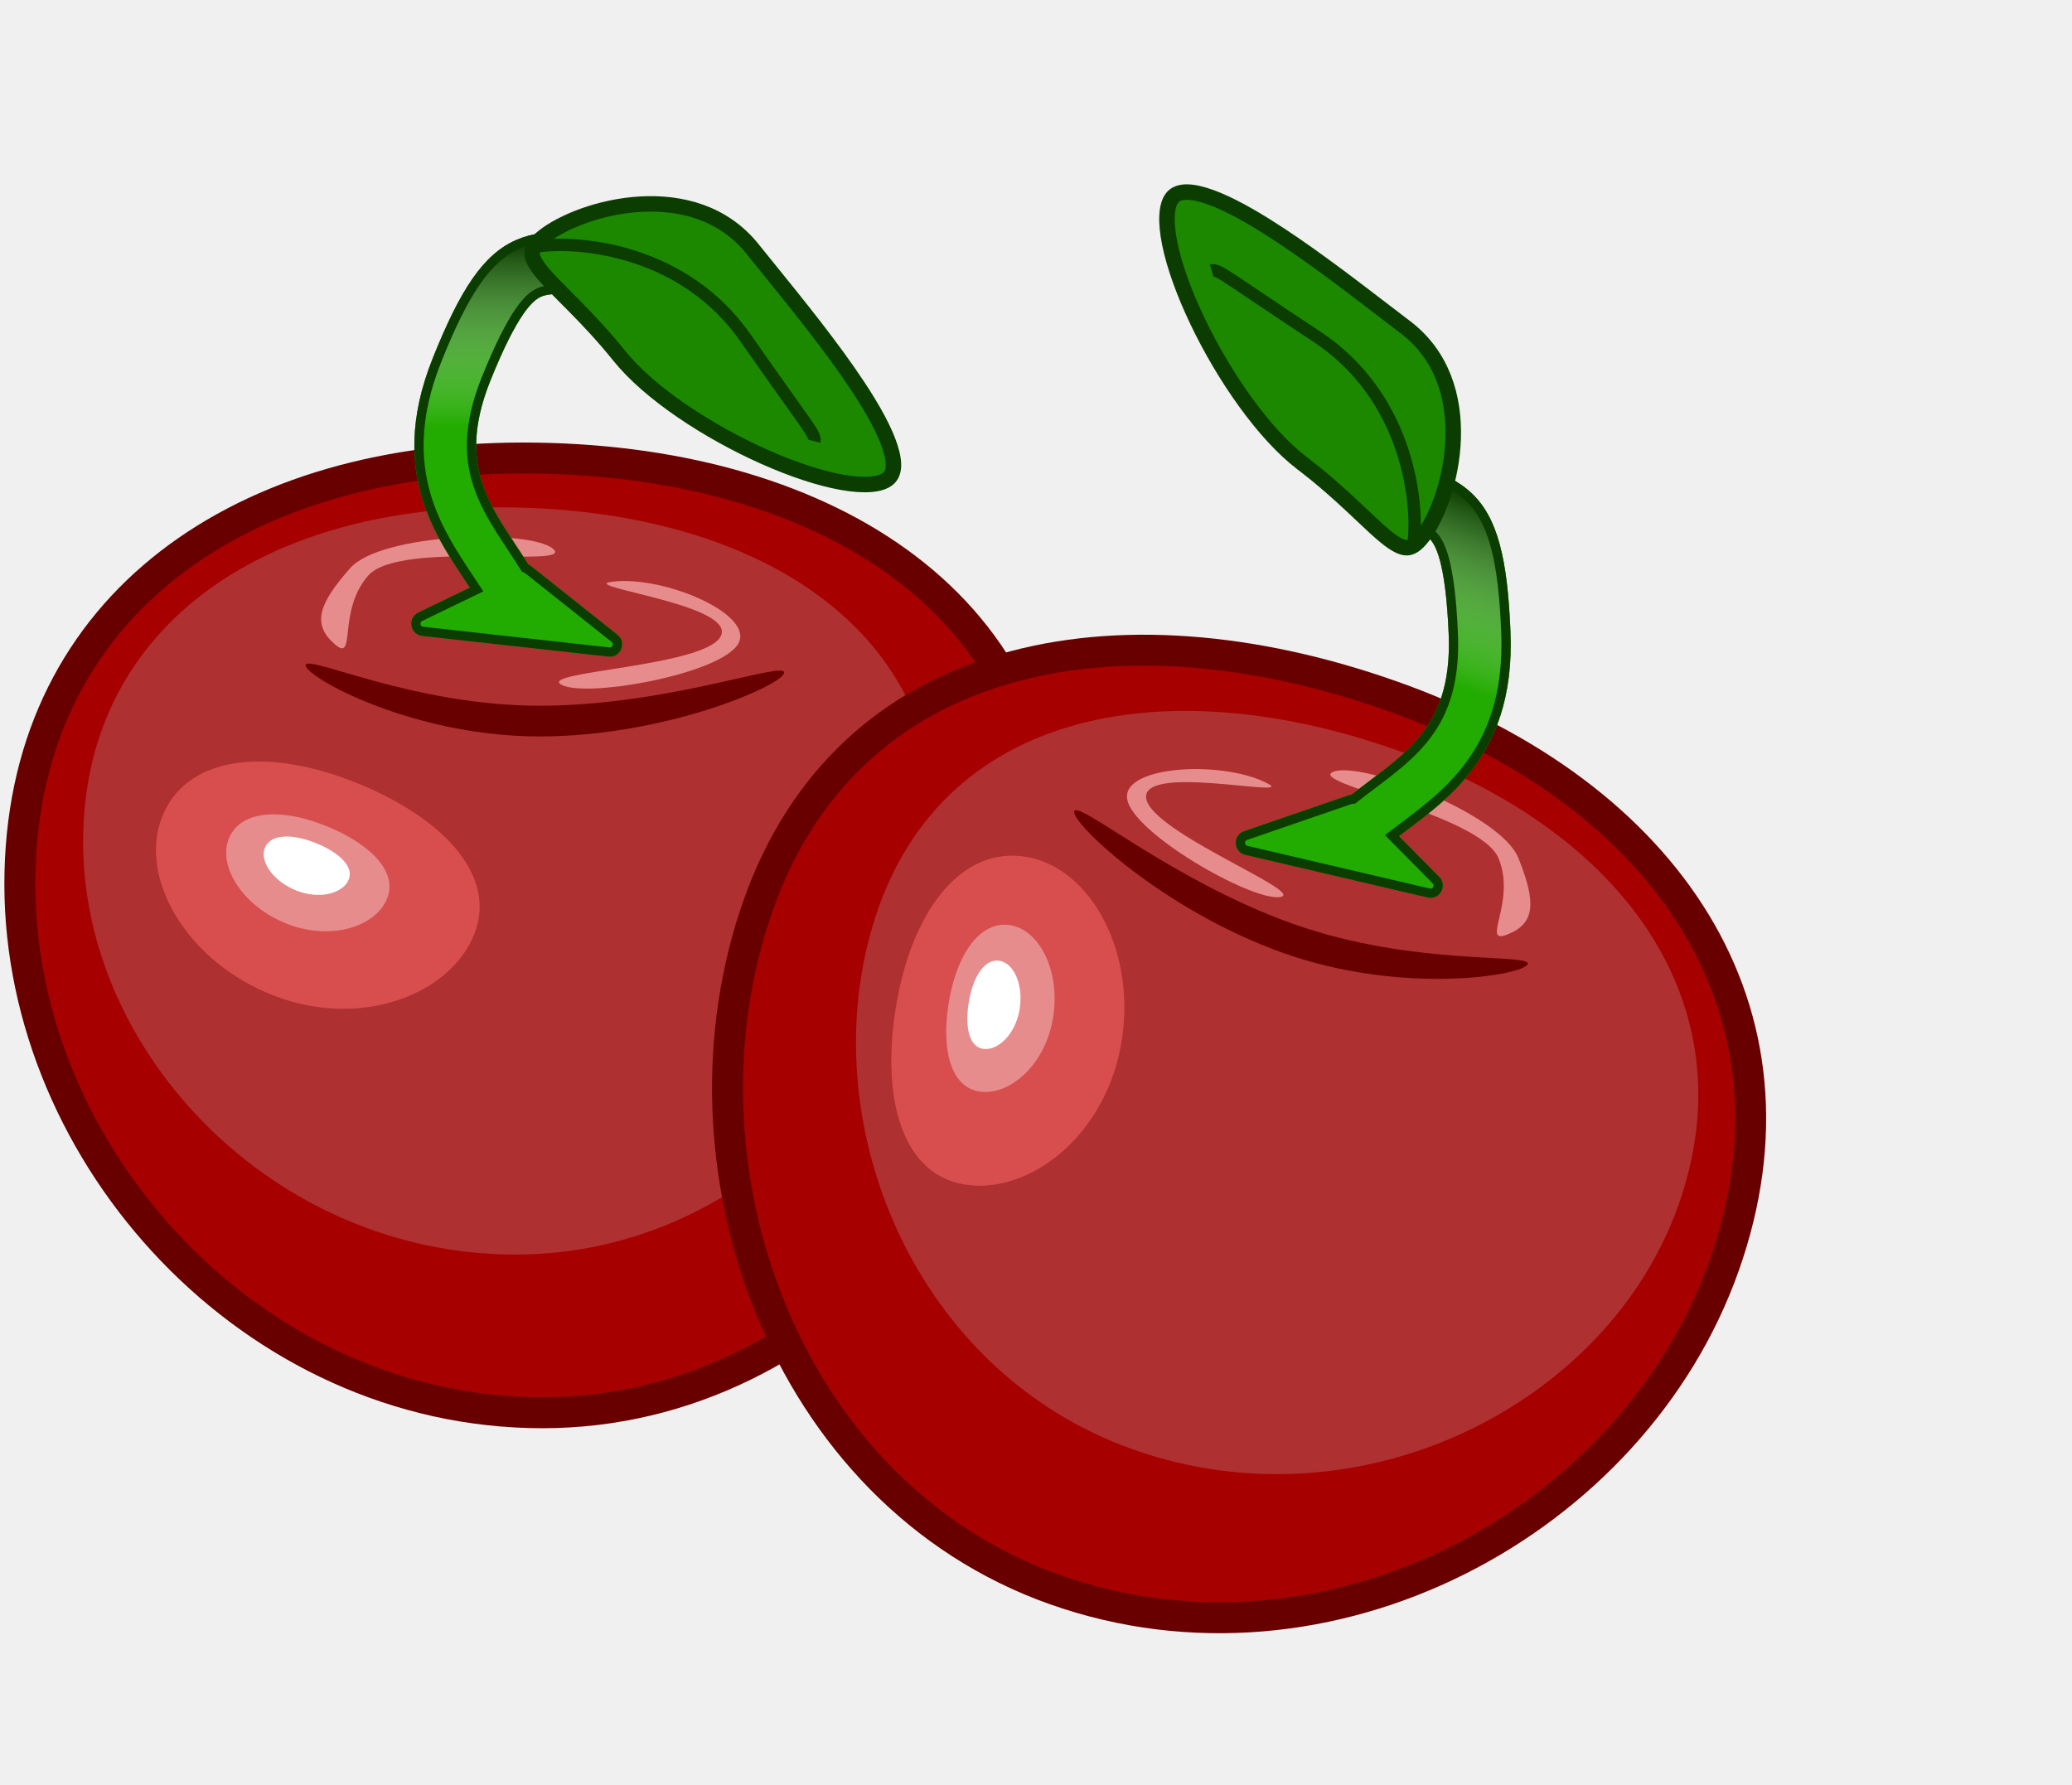
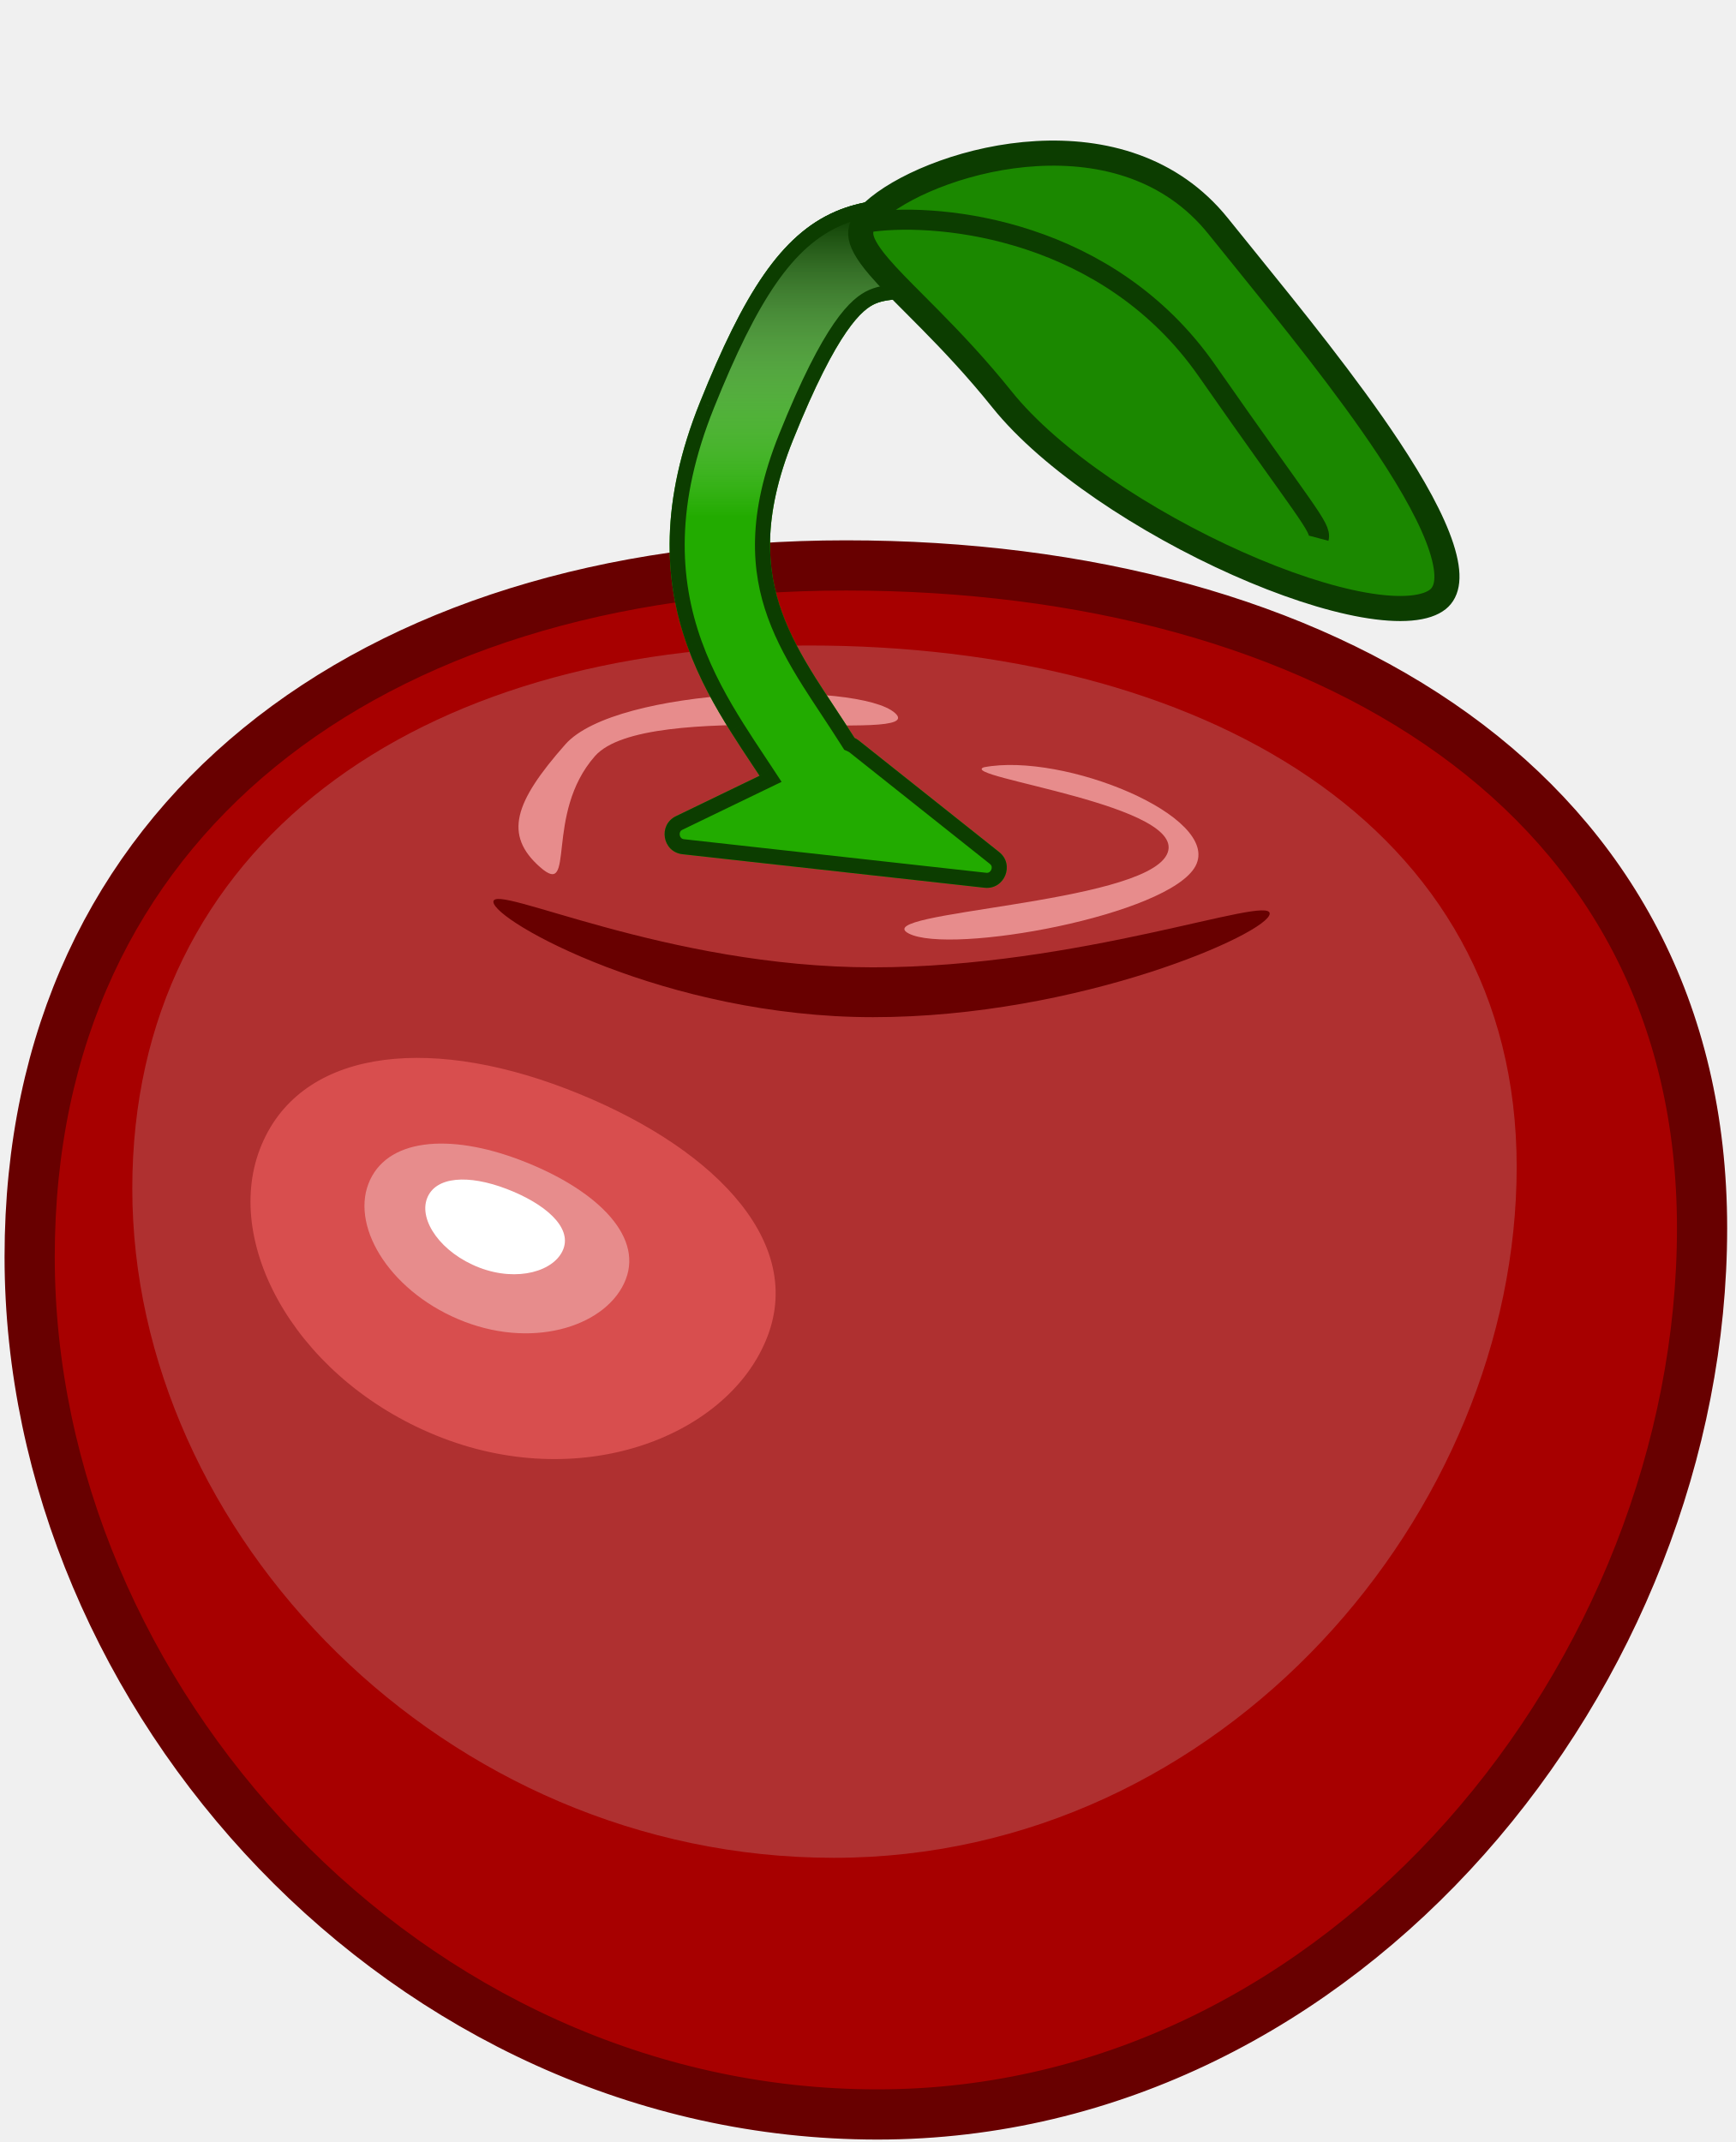
- <svg xmlns="http://www.w3.org/2000/svg" width="137" height="118" viewBox="0 0 137 118" fill="none">
-   <path d="M69.472 57.299C69.472 75.376 54.973 93.423 35.866 93.423C16.684 93.423 1.312 76.463 1.312 58.467C1.312 49.499 4.812 42.494 10.664 37.712C16.538 32.91 24.863 30.287 34.581 30.287C44.326 30.287 53.075 32.632 59.358 37.165C65.606 41.673 69.472 48.377 69.472 57.299Z" fill="#A70000" stroke="#680000" stroke-width="2.046" />
-   <path d="M61.916 54.803C61.916 68.844 49.986 82.962 34.087 82.962C18.187 82.962 5.495 69.73 5.495 55.688C5.495 41.647 17.154 33.55 33.054 33.55C48.953 33.55 61.916 40.761 61.916 54.803Z" fill="#AF3030" />
-   <path d="M31.382 61.714C29.847 65.719 23.95 68.078 18.147 65.854C12.345 63.63 9.161 58.08 10.696 54.075C12.232 50.069 17.371 49.39 23.174 51.614C28.976 53.838 32.917 57.708 31.382 61.714Z" fill="#D84E4E" />
-   <path d="M25.609 59.38C24.901 61.229 21.98 62.24 19.036 61.112C16.092 59.984 14.41 57.341 15.118 55.493C15.827 53.644 18.394 53.406 21.338 54.534C24.282 55.663 26.318 57.532 25.609 59.38Z" fill="#E78C8C" />
-   <path d="M22.115 42.584C20.63 41.275 21.055 39.95 23.14 37.585C25.225 35.22 35.09 34.989 36.575 36.298C38.06 37.607 26.436 35.694 24.351 38.059C22.266 40.424 23.6 43.893 22.115 42.584Z" fill="#E78C8C" />
-   <path d="M40.203 38.514C43.449 37.891 49.888 40.516 48.831 42.533C47.773 44.549 38.827 46.174 37.136 45.288C35.445 44.401 46.593 44.103 47.65 42.086C48.708 40.069 39.079 38.911 40.203 38.514Z" fill="#E78C8C" />
-   <path d="M23.064 58.149C22.718 59.049 21.201 59.505 19.642 58.908C18.083 58.31 17.163 56.984 17.508 56.084C17.853 55.184 19.196 55.104 20.755 55.701C22.314 56.299 23.409 57.249 23.064 58.149Z" fill="white" />
-   <path d="M51.85 44.478C51.85 45.26 44.11 48.7 35.682 48.7C27.254 48.7 20.212 44.779 20.212 43.997C20.212 43.215 27.254 46.669 35.682 46.669C44.11 46.669 51.85 43.696 51.85 44.478Z" fill="#680000" />
-   <mask id="path-9-inside-1" fill="white">
-     <path fill-rule="evenodd" clip-rule="evenodd" d="M44.724 16.1C45.002 17.494 43.539 18.961 41.455 19.377C40.533 19.561 39.644 19.508 38.916 19.272C38.339 19.342 37.83 19.369 37.403 19.391L37.273 19.398C36.426 19.442 36.076 19.489 35.779 19.618C35.268 19.839 34.253 20.624 32.426 25.169C31.156 28.329 31.35 30.477 31.974 32.204C32.304 33.119 32.78 33.981 33.348 34.884C33.547 35.2 33.801 35.586 34.069 35.992C34.359 36.432 34.664 36.895 34.931 37.317C34.99 37.344 35.048 37.379 35.101 37.421L40.825 41.97C41.468 42.481 41.042 43.514 40.225 43.424L27.919 42.057C27.103 41.967 26.914 40.865 27.653 40.507L31.06 38.86C30.96 38.708 30.859 38.556 30.756 38.401L30.756 38.401L30.756 38.401L30.756 38.4C30.495 38.008 30.216 37.589 29.885 37.063C29.25 36.053 28.6 34.907 28.126 33.594C27.14 30.865 27.008 27.679 28.63 23.643C30.419 19.192 31.938 16.822 34.154 15.863C35.202 15.41 36.247 15.355 37.017 15.314L37.056 15.312L37.13 15.308C37.559 15.285 37.963 15.264 38.378 15.216C38.933 14.807 39.644 14.491 40.447 14.33C42.531 13.914 44.446 14.707 44.724 16.1Z" />
+ <svg xmlns="http://www.w3.org/2000/svg" fill="none" viewBox="0 0 188 232">
+   <defs />
+   <path fill="#A70000" stroke="#680000" stroke-width="5.436" d="M184.337 133.022c0 48.036-38.527 95.995-89.303 95.995-50.973 0-91.822-45.068-91.822-92.891 0-23.832 9.3-42.447 24.85-55.155 15.61-12.759 37.733-19.73 63.557-19.73 25.896 0 49.146 6.23 65.843 18.277 16.603 11.98 26.875 29.796 26.875 53.504z" />
+   <path fill="#AF3030" d="M164.259 126.389c0 37.313-31.702 74.83-73.953 74.83-42.252 0-75.978-35.164-75.978-72.477S45.31 69.913 87.561 69.913c42.252 0 76.698 19.163 76.698 56.476z" />
+   <path fill="#D84E4E" d="M83.119 144.754c-4.08 10.644-19.751 16.912-35.17 11.002-15.418-5.91-23.88-20.659-19.8-31.303 4.08-10.644 17.738-12.448 33.157-6.538 15.418 5.91 25.893 16.195 21.813 26.839z" />
+   <path fill="#E78C8C" d="M67.778 138.553c-1.883 4.912-9.645 7.6-17.468 4.602-7.823-2.999-12.293-10.021-10.41-14.933 1.883-4.912 8.705-5.545 16.527-2.547 7.823 2.999 13.234 7.966 11.351 12.878zM58.493 93.92c-3.945-3.48-2.816-7.001 2.724-13.286 5.54-6.284 31.755-6.897 35.7-3.419 3.947 3.479-26.942-1.605-32.483 4.68-5.54 6.285-1.994 15.503-5.94 12.024zM106.559 83.103c8.625-1.657 25.737 5.32 22.927 10.68-2.81 5.358-26.582 9.676-31.076 7.32s25.13-3.148 27.94-8.507c2.81-5.36-22.777-8.438-19.791-9.493z" />
+   <path fill="#fff" d="M61.013 135.28c-.917 2.392-4.948 3.605-9.092 2.017-4.143-1.589-6.587-5.111-5.67-7.503.917-2.392 4.484-2.606 8.628-1.018 4.144 1.589 7.051 4.112 6.134 6.504z" />
+   <path fill="#680000" d="M137.51 98.95c0 2.079-20.569 11.22-42.964 11.22-22.396 0-41.11-10.419-41.11-12.498 0-2.078 18.714 7.101 41.11 7.101 22.395 0 42.964-7.9 42.964-5.822z" />
+   <mask id="a" fill="#fff">
+     <path fill-rule="evenodd" d="M118.572 23.541c.739 3.703-3.15 7.602-8.687 8.707-2.45.49-4.812.35-6.748-.278-1.533.186-2.885.257-4.02.316l-.345.018c-2.25.119-3.18.244-3.97.586-1.358.587-4.056 2.672-8.91 14.75-3.376 8.398-2.859 14.105-1.2 18.695.878 2.431 2.142 4.723 3.65 7.122.528.839 1.205 1.865 1.917 2.945.77 1.17 1.582 2.4 2.29 3.522.158.072.31.164.45.276l15.212 12.087c1.708 1.358.576 4.104-1.593 3.864l-32.704-3.632c-2.169-.24-2.67-3.169-.706-4.119l9.055-4.377c-.267-.405-.534-.808-.81-1.221a159.8 159.8 0 01-2.313-3.555c-1.688-2.684-3.414-5.73-4.674-9.219-2.62-7.251-2.973-15.717 1.338-26.443 4.754-11.829 8.79-18.126 14.681-20.674 2.785-1.204 5.561-1.35 7.607-1.459l.105-.006.195-.01c1.142-.06 2.215-.117 3.316-.245 1.474-1.085 3.364-1.926 5.499-2.353 5.537-1.105 10.625 1 11.365 4.703z" clip-rule="evenodd" />
  </mask>
-   <path fill-rule="evenodd" clip-rule="evenodd" d="M44.724 16.1C45.002 17.494 43.539 18.961 41.455 19.377C40.533 19.561 39.644 19.508 38.916 19.272C38.339 19.342 37.83 19.369 37.403 19.391L37.273 19.398C36.426 19.442 36.076 19.489 35.779 19.618C35.268 19.839 34.253 20.624 32.426 25.169C31.156 28.329 31.35 30.477 31.974 32.204C32.304 33.119 32.78 33.981 33.348 34.884C33.547 35.2 33.801 35.586 34.069 35.992C34.359 36.432 34.664 36.895 34.931 37.317C34.99 37.344 35.048 37.379 35.101 37.421L40.825 41.97C41.468 42.481 41.042 43.514 40.225 43.424L27.919 42.057C27.103 41.967 26.914 40.865 27.653 40.507L31.06 38.86C30.96 38.708 30.859 38.556 30.756 38.401L30.756 38.401L30.756 38.401L30.756 38.4C30.495 38.008 30.216 37.589 29.885 37.063C29.25 36.053 28.6 34.907 28.126 33.594C27.14 30.865 27.008 27.679 28.63 23.643C30.419 19.192 31.938 16.822 34.154 15.863C35.202 15.41 36.247 15.355 37.017 15.314L37.056 15.312L37.13 15.308C37.559 15.285 37.963 15.264 38.378 15.216C38.933 14.807 39.644 14.491 40.447 14.33C42.531 13.914 44.446 14.707 44.724 16.1Z" fill="#22AB00" />
-   <path fill-rule="evenodd" clip-rule="evenodd" d="M44.724 16.1C45.002 17.494 43.539 18.961 41.455 19.377C40.533 19.561 39.644 19.508 38.916 19.272C38.339 19.342 37.83 19.369 37.403 19.391L37.273 19.398C36.426 19.442 36.076 19.489 35.779 19.618C35.268 19.839 34.253 20.624 32.426 25.169C31.156 28.329 31.35 30.477 31.974 32.204C32.304 33.119 32.78 33.981 33.348 34.884C33.547 35.2 33.801 35.586 34.069 35.992C34.359 36.432 34.664 36.895 34.931 37.317C34.99 37.344 35.048 37.379 35.101 37.421L40.825 41.97C41.468 42.481 41.042 43.514 40.225 43.424L27.919 42.057C27.103 41.967 26.914 40.865 27.653 40.507L31.06 38.86C30.96 38.708 30.859 38.556 30.756 38.401L30.756 38.401L30.756 38.401L30.756 38.4C30.495 38.008 30.216 37.589 29.885 37.063C29.25 36.053 28.6 34.907 28.126 33.594C27.14 30.865 27.008 27.679 28.63 23.643C30.419 19.192 31.938 16.822 34.154 15.863C35.202 15.41 36.247 15.355 37.017 15.314L37.056 15.312L37.13 15.308C37.559 15.285 37.963 15.264 38.378 15.216C38.933 14.807 39.644 14.491 40.447 14.33C42.531 13.914 44.446 14.707 44.724 16.1Z" fill="url(#paint0_linear)" />
-   <path d="M41.455 19.377L41.575 19.979H41.575L41.455 19.377ZM44.724 16.1L44.122 16.22V16.22L44.724 16.1ZM38.916 19.272L39.105 18.688L38.976 18.646L38.841 18.663L38.916 19.272ZM37.403 19.391L37.371 18.778L37.37 18.778L37.403 19.391ZM37.273 19.398L37.241 18.785L37.24 18.785L37.273 19.398ZM35.779 19.618L36.022 20.181L36.022 20.181L35.779 19.618ZM32.426 25.169L32.995 25.397V25.397L32.426 25.169ZM31.974 32.204L31.397 32.412V32.412L31.974 32.204ZM33.348 34.884L32.829 35.211L33.348 34.884ZM34.069 35.992L34.582 35.654H34.582L34.069 35.992ZM34.931 37.317L34.411 37.645L34.509 37.8L34.676 37.876L34.931 37.317ZM35.101 37.421L34.719 37.902L34.719 37.902L35.101 37.421ZM40.825 41.97L40.443 42.45L40.825 41.97ZM40.225 43.424L40.293 42.814H40.293L40.225 43.424ZM27.919 42.057L27.986 41.447L27.919 42.057ZM27.653 40.507L27.92 41.06H27.92L27.653 40.507ZM31.06 38.86L31.327 39.413L31.957 39.108L31.573 38.523L31.06 38.86ZM30.756 38.401L30.241 38.735L30.245 38.74L30.756 38.401ZM30.756 38.401L31.27 38.066L31.264 38.057L30.756 38.401ZM30.756 38.401L31.264 38.057L31.263 38.056L30.756 38.401ZM30.756 38.4L30.244 38.74L30.248 38.745L30.756 38.4ZM29.885 37.063L29.366 37.39L29.366 37.39L29.885 37.063ZM28.126 33.594L28.703 33.385L28.126 33.594ZM28.63 23.643L28.06 23.414L28.63 23.643ZM34.154 15.863L33.911 15.3L34.154 15.863ZM37.017 15.314L37.049 15.927L37.049 15.927L37.017 15.314ZM37.056 15.312L37.024 14.699L37.024 14.699L37.056 15.312ZM37.13 15.308L37.097 14.695L37.097 14.695L37.13 15.308ZM38.378 15.216L38.449 15.825L38.611 15.807L38.742 15.71L38.378 15.216ZM40.447 14.33L40.327 13.729L40.447 14.33ZM41.575 19.979C42.72 19.75 43.721 19.229 44.41 18.538C45.095 17.852 45.517 16.94 45.326 15.98L44.122 16.22C44.209 16.654 44.039 17.172 43.541 17.672C43.046 18.167 42.274 18.587 41.335 18.775L41.575 19.979ZM38.726 19.856C39.565 20.128 40.561 20.181 41.575 19.979L41.335 18.775C40.505 18.941 39.724 18.889 39.105 18.688L38.726 19.856ZM37.434 20.004C37.861 19.981 38.389 19.954 38.99 19.881L38.841 18.663C38.288 18.73 37.798 18.756 37.371 18.778L37.434 20.004ZM37.305 20.01L37.435 20.004L37.37 18.778L37.241 18.785L37.305 20.01ZM36.022 20.181C36.203 20.103 36.442 20.056 37.305 20.01L37.24 18.785C36.41 18.829 35.95 18.875 35.535 19.055L36.022 20.181ZM32.995 25.397C33.901 23.144 34.592 21.859 35.101 21.12C35.605 20.39 35.904 20.233 36.022 20.181L35.535 19.055C35.142 19.225 34.679 19.57 34.09 20.424C33.508 21.269 32.778 22.648 31.857 24.94L32.995 25.397ZM32.551 31.995C31.982 30.418 31.778 28.427 32.995 25.397L31.857 24.94C30.533 28.232 30.719 30.535 31.397 32.412L32.551 31.995ZM33.868 34.557C33.31 33.67 32.86 32.851 32.551 31.995L31.397 32.412C31.749 33.387 32.251 34.292 32.829 35.211L33.868 34.557ZM34.582 35.654C34.313 35.246 34.062 34.866 33.868 34.557L32.829 35.211C33.032 35.533 33.29 35.925 33.557 36.33L34.582 35.654ZM35.45 36.99C35.18 36.562 34.871 36.093 34.582 35.654L33.557 36.33C33.847 36.771 34.149 37.229 34.411 37.645L35.45 36.99ZM34.676 37.876C34.691 37.883 34.706 37.891 34.719 37.902L35.483 36.941C35.39 36.867 35.29 36.806 35.185 36.759L34.676 37.876ZM34.719 37.902L40.443 42.45L41.207 41.489L35.483 36.941L34.719 37.902ZM40.443 42.45C40.494 42.491 40.511 42.529 40.519 42.56C40.527 42.597 40.524 42.642 40.505 42.688C40.486 42.735 40.456 42.769 40.424 42.789C40.397 42.806 40.358 42.821 40.293 42.814L40.158 44.034C41.586 44.192 42.332 42.383 41.207 41.489L40.443 42.45ZM40.293 42.814L27.986 41.447L27.851 42.667L40.158 44.034L40.293 42.814ZM27.986 41.447C27.922 41.44 27.887 41.417 27.864 41.395C27.838 41.368 27.816 41.328 27.807 41.279C27.799 41.229 27.806 41.184 27.822 41.151C27.836 41.122 27.861 41.088 27.92 41.06L27.386 39.955C26.092 40.58 26.423 42.509 27.851 42.667L27.986 41.447ZM27.92 41.06L31.327 39.413L30.793 38.308L27.386 39.955L27.92 41.06ZM30.245 38.74C30.348 38.896 30.448 39.046 30.547 39.197L31.573 38.523C31.472 38.369 31.37 38.216 31.267 38.061L30.245 38.74ZM30.241 38.735L30.241 38.735L31.27 38.066L31.27 38.066L30.241 38.735ZM30.247 38.744L30.247 38.744L31.264 38.057L31.264 38.057L30.247 38.744ZM30.248 38.745L30.248 38.745L31.263 38.056L31.263 38.055L30.248 38.745ZM29.366 37.39C29.701 37.923 29.983 38.347 30.245 38.74L31.267 38.061C31.006 37.668 30.731 37.255 30.405 36.736L29.366 37.39ZM27.549 33.802C28.045 35.175 28.72 36.363 29.366 37.39L30.405 36.736C29.779 35.742 29.156 34.638 28.703 33.385L27.549 33.802ZM28.06 23.414C26.385 27.581 26.509 30.923 27.549 33.802L28.703 33.385C27.772 30.807 27.63 27.777 29.199 23.872L28.06 23.414ZM33.911 15.3C31.439 16.369 29.844 18.975 28.06 23.414L29.199 23.872C30.993 19.408 32.437 17.274 34.398 16.426L33.911 15.3ZM36.984 14.701C36.22 14.742 35.072 14.798 33.911 15.3L34.398 16.426C35.333 16.022 36.275 15.968 37.049 15.927L36.984 14.701ZM37.024 14.699L36.984 14.701L37.049 15.927L37.089 15.925L37.024 14.699ZM37.097 14.695L37.024 14.699L37.089 15.925L37.162 15.921L37.097 14.695ZM38.307 14.606C37.915 14.652 37.53 14.672 37.097 14.695L37.162 15.921C37.589 15.898 38.012 15.876 38.449 15.825L38.307 14.606ZM40.327 13.729C39.442 13.905 38.646 14.256 38.014 14.722L38.742 15.71C39.219 15.359 39.846 15.076 40.568 14.932L40.327 13.729ZM45.326 15.98C45.134 15.02 44.393 14.34 43.497 13.97C42.596 13.597 41.471 13.5 40.327 13.729L40.568 14.932C41.507 14.745 42.381 14.836 43.028 15.104C43.68 15.373 44.035 15.786 44.122 16.22L45.326 15.98Z" fill="#0C3D00" mask="url(#path-9-inside-1)" />
-   <path d="M49.752 16.459C50.089 16.879 50.447 17.32 50.819 17.78C52.727 20.137 55.006 22.951 56.697 25.505C57.709 27.034 58.484 28.432 58.849 29.557C59.227 30.724 59.096 31.355 58.706 31.668C58.484 31.847 58.123 31.98 57.595 32.026C57.072 32.071 56.428 32.028 55.687 31.897C54.206 31.636 52.405 31.038 50.542 30.208C46.801 28.542 42.929 25.997 40.948 23.53C39.905 22.232 38.903 21.176 38.033 20.293C37.808 20.064 37.594 19.849 37.391 19.646C36.8 19.053 36.307 18.558 35.925 18.111C35.402 17.498 35.194 17.09 35.182 16.775C35.172 16.508 35.302 16.165 35.913 15.674C37.144 14.686 39.65 13.654 42.355 13.501C45.044 13.35 47.834 14.071 49.752 16.459Z" fill="#1B8800" stroke="#0C3D00" stroke-width="1.023" />
-   <path d="M35.645 16.277C38.527 15.908 45.292 16.605 49.294 22.347C53.296 28.088 53.965 28.742 53.849 29.179" stroke="#0C3D00" stroke-width="0.818" />
-   <path d="M50.138 59.846C44.102 76.885 51.741 98.738 69.752 105.118C87.833 111.523 107.985 100.67 113.995 83.707C116.989 75.253 116.03 67.482 112.111 61.02C108.177 54.533 101.206 49.28 92.046 46.035C82.86 42.781 73.83 42.07 66.394 44.245C58.999 46.407 53.117 51.437 50.138 59.846Z" fill="#A70000" stroke="#680000" stroke-width="2.046" />
-   <path d="M58.093 60.016C53.404 73.252 59.935 90.543 74.922 95.852C89.909 101.161 106.291 92.926 110.98 79.691C115.668 66.456 107.382 54.931 92.395 49.621C77.408 44.312 62.782 46.781 58.093 60.016Z" fill="#AF3030" />
-   <path d="M63.644 78.306C67.86 79.095 72.958 75.307 74.102 69.199C75.245 63.092 72.185 57.472 67.969 56.683C63.752 55.893 60.482 59.916 59.339 66.024C58.195 72.131 59.428 77.516 63.644 78.306Z" fill="#D84E4E" />
-   <path d="M64.679 72.166C66.624 72.53 69.016 70.572 69.597 67.473C70.177 64.374 68.806 61.557 66.861 61.193C64.915 60.828 63.368 62.891 62.787 65.989C62.207 69.088 62.733 71.802 64.679 72.166Z" fill="#E78C8C" />
-   <path d="M99.689 61.789C101.526 61.051 101.568 59.66 100.393 56.735C99.217 53.809 89.996 50.298 88.159 51.036C86.322 51.774 97.918 53.852 99.093 56.778C100.268 59.703 97.852 62.527 99.689 61.789Z" fill="#E78C8C" />
-   <path d="M83.999 51.913C81.148 50.241 74.201 50.566 74.525 52.82C74.848 55.074 82.738 59.593 84.628 59.321C86.518 59.05 76.11 55.047 75.786 52.793C75.463 50.539 84.926 52.662 83.999 51.913Z" fill="#E78C8C" />
-   <path d="M64.963 69.352C65.911 69.53 67.094 68.477 67.401 66.835C67.709 65.194 67.061 63.716 66.114 63.539C65.166 63.361 64.394 64.463 64.087 66.104C63.78 67.745 64.016 69.175 64.963 69.352Z" fill="white" />
-   <path d="M71.029 53.645C70.768 54.382 76.915 60.209 84.859 63.023C92.803 65.838 100.751 64.493 101.012 63.756C101.273 63.019 93.481 63.923 85.537 61.109C77.593 58.295 71.29 52.907 71.029 53.645Z" fill="#680000" />
-   <mask id="path-21-inside-2" fill="white">
-     <path fill-rule="evenodd" clip-rule="evenodd" d="M87.222 29.276C86.494 30.496 87.384 32.368 89.209 33.456C90.016 33.937 90.872 34.184 91.638 34.205C92.158 34.464 92.629 34.658 93.024 34.822L93.144 34.872C93.927 35.197 94.241 35.358 94.479 35.579C94.887 35.958 95.581 37.036 95.786 41.93C95.928 45.334 95.027 47.292 93.862 48.712C93.245 49.465 92.509 50.119 91.672 50.78C91.38 51.011 91.01 51.29 90.622 51.584C90.202 51.902 89.76 52.236 89.368 52.545C89.302 52.551 89.237 52.565 89.173 52.587L82.259 54.963C81.482 55.23 81.539 56.346 82.338 56.533L94.395 59.355C95.194 59.542 95.74 58.566 95.163 57.982L92.501 55.292C92.647 55.182 92.792 55.072 92.941 54.96L92.942 54.96L92.942 54.96L92.942 54.96C93.319 54.677 93.721 54.375 94.209 53.99C95.145 53.25 96.14 52.387 97.025 51.307C98.866 49.064 100.055 46.106 99.873 41.76C99.673 36.966 99.033 34.225 97.264 32.581C96.427 31.804 95.461 31.404 94.749 31.108L94.712 31.093L94.644 31.065C94.247 30.9 93.874 30.745 93.499 30.561C93.112 29.991 92.548 29.455 91.844 29.035C90.019 27.948 87.95 28.055 87.222 29.276Z" />
-   </mask>
-   <path fill-rule="evenodd" clip-rule="evenodd" d="M87.222 29.276C86.494 30.496 87.384 32.368 89.209 33.456C90.016 33.937 90.872 34.184 91.638 34.205C92.158 34.464 92.629 34.658 93.024 34.822L93.144 34.872C93.927 35.197 94.241 35.358 94.479 35.579C94.887 35.958 95.581 37.036 95.786 41.93C95.928 45.334 95.027 47.292 93.862 48.712C93.245 49.465 92.509 50.119 91.672 50.78C91.38 51.011 91.01 51.29 90.622 51.584C90.202 51.902 89.76 52.236 89.368 52.545C89.302 52.551 89.237 52.565 89.173 52.587L82.259 54.963C81.482 55.23 81.539 56.346 82.338 56.533L94.395 59.355C95.194 59.542 95.74 58.566 95.163 57.982L92.501 55.292C92.647 55.182 92.792 55.072 92.941 54.96L92.942 54.96L92.942 54.96L92.942 54.96C93.319 54.677 93.721 54.375 94.209 53.99C95.145 53.25 96.14 52.387 97.025 51.307C98.866 49.064 100.055 46.106 99.873 41.76C99.673 36.966 99.033 34.225 97.264 32.581C96.427 31.804 95.461 31.404 94.749 31.108L94.712 31.093L94.644 31.065C94.247 30.9 93.874 30.745 93.499 30.561C93.112 29.991 92.548 29.455 91.844 29.035C90.019 27.948 87.95 28.055 87.222 29.276Z" fill="#22AB00" />
-   <path fill-rule="evenodd" clip-rule="evenodd" d="M87.222 29.276C86.494 30.496 87.384 32.368 89.209 33.456C90.016 33.937 90.872 34.184 91.638 34.205C92.158 34.464 92.629 34.658 93.024 34.822L93.144 34.872C93.927 35.197 94.241 35.358 94.479 35.579C94.887 35.958 95.581 37.036 95.786 41.93C95.928 45.334 95.027 47.292 93.862 48.712C93.245 49.465 92.509 50.119 91.672 50.78C91.38 51.011 91.01 51.29 90.622 51.584C90.202 51.902 89.76 52.236 89.368 52.545C89.302 52.551 89.237 52.565 89.173 52.587L82.259 54.963C81.482 55.23 81.539 56.346 82.338 56.533L94.395 59.355C95.194 59.542 95.74 58.566 95.163 57.982L92.501 55.292C92.647 55.182 92.792 55.072 92.941 54.96L92.942 54.96L92.942 54.96L92.942 54.96C93.319 54.677 93.721 54.375 94.209 53.99C95.145 53.25 96.14 52.387 97.025 51.307C98.866 49.064 100.055 46.106 99.873 41.76C99.673 36.966 99.033 34.225 97.264 32.581C96.427 31.804 95.461 31.404 94.749 31.108L94.712 31.093L94.644 31.065C94.247 30.9 93.874 30.745 93.499 30.561C93.112 29.991 92.548 29.455 91.844 29.035C90.019 27.948 87.95 28.055 87.222 29.276Z" fill="url(#paint1_linear)" />
-   <path d="M89.209 33.456L89.523 32.929L89.209 33.456ZM87.222 29.276L86.695 28.961L86.695 28.961L87.222 29.276ZM91.638 34.205L91.654 33.591L91.79 33.595L91.911 33.656L91.638 34.205ZM93.024 34.822L93.259 34.255L93.259 34.255L93.024 34.822ZM93.144 34.872L93.379 34.305L93.379 34.305L93.144 34.872ZM94.479 35.579L94.061 36.028L94.061 36.028L94.479 35.579ZM95.786 41.93L95.172 41.956L95.786 41.93ZM93.862 48.712L94.337 49.102L93.862 48.712ZM91.672 50.78L91.292 50.298L91.672 50.78ZM90.622 51.584L90.252 51.094L90.252 51.094L90.622 51.584ZM89.368 52.545L89.748 53.027L89.604 53.141L89.421 53.157L89.368 52.545ZM89.173 52.587L89.373 53.167L89.373 53.167L89.173 52.587ZM82.259 54.963L82.059 54.382L82.059 54.382L82.259 54.963ZM82.338 56.533L82.198 57.131L82.338 56.533ZM94.395 59.355L94.535 58.757L94.535 58.757L94.395 59.355ZM95.163 57.982L94.727 58.414L94.727 58.414L95.163 57.982ZM92.501 55.292L92.065 55.724L91.573 55.226L92.13 54.803L92.501 55.292ZM92.941 54.96L93.315 55.447L93.31 55.451L92.941 54.96ZM92.942 54.96L92.568 54.473L92.577 54.467L92.942 54.96ZM92.942 54.96L92.577 54.467L92.578 54.466L92.942 54.96ZM92.942 54.96L93.31 55.451L93.305 55.455L92.942 54.96ZM94.209 53.99L94.589 54.471L94.589 54.471L94.209 53.99ZM97.025 51.307L96.551 50.918L97.025 51.307ZM99.873 41.76L100.487 41.734L99.873 41.76ZM97.264 32.581L96.846 33.031L97.264 32.581ZM94.749 31.108L94.514 31.675L94.514 31.675L94.749 31.108ZM94.712 31.093L94.948 30.526L94.948 30.526L94.712 31.093ZM94.644 31.065L94.879 30.498L94.879 30.498L94.644 31.065ZM93.499 30.561L93.228 31.112L93.082 31.04L92.991 30.905L93.499 30.561ZM91.844 29.035L91.53 29.563L91.53 29.563L91.844 29.035ZM88.895 33.983C87.892 33.385 87.122 32.559 86.704 31.679C86.287 30.803 86.194 29.802 86.695 28.961L87.749 29.59C87.522 29.97 87.51 30.515 87.812 31.152C88.113 31.784 88.701 32.438 89.523 32.929L88.895 33.983ZM91.621 34.818C90.74 34.795 89.783 34.513 88.895 33.983L89.523 32.929C90.25 33.362 91.004 33.574 91.654 33.591L91.621 34.818ZM92.789 35.389C92.395 35.226 91.906 35.024 91.365 34.754L91.911 33.656C92.41 33.904 92.863 34.091 93.259 34.255L92.789 35.389ZM92.909 35.439L92.789 35.389L93.259 34.255L93.379 34.305L92.909 35.439ZM94.061 36.028C93.917 35.894 93.707 35.77 92.909 35.439L93.379 34.305C94.148 34.624 94.566 34.822 94.897 35.129L94.061 36.028ZM95.172 41.956C95.071 39.529 94.849 38.087 94.616 37.221C94.385 36.364 94.155 36.116 94.061 36.028L94.897 35.129C95.21 35.42 95.531 35.901 95.801 36.902C96.068 37.893 96.296 39.437 96.399 41.904L95.172 41.956ZM93.388 48.323C94.451 47.027 95.308 45.218 95.172 41.956L96.399 41.904C96.547 45.449 95.603 47.558 94.337 49.102L93.388 48.323ZM91.292 50.298C92.114 49.649 92.811 49.026 93.388 48.323L94.337 49.102C93.68 49.903 92.904 50.588 92.053 51.261L91.292 50.298ZM90.252 51.094C90.642 50.799 91.005 50.525 91.292 50.298L92.053 51.261C91.754 51.497 91.379 51.781 90.993 52.073L90.252 51.094ZM88.988 52.063C89.385 51.75 89.833 51.411 90.252 51.094L90.993 52.073C90.571 52.392 90.134 52.723 89.748 53.027L88.988 52.063ZM89.421 53.157C89.405 53.158 89.389 53.161 89.373 53.167L88.974 52.006C89.085 51.968 89.2 51.944 89.314 51.934L89.421 53.157ZM89.373 53.167L82.458 55.543L82.059 54.382L88.974 52.006L89.373 53.167ZM82.458 55.543C82.397 55.564 82.367 55.594 82.35 55.621C82.331 55.653 82.318 55.697 82.32 55.747C82.323 55.797 82.34 55.839 82.363 55.869C82.382 55.894 82.415 55.921 82.478 55.936L82.198 57.131C80.799 56.803 80.7 54.849 82.059 54.382L82.458 55.543ZM82.478 55.936L94.535 58.757L94.255 59.952L82.198 57.131L82.478 55.936ZM94.535 58.757C94.598 58.772 94.639 58.762 94.668 58.748C94.701 58.732 94.735 58.702 94.76 58.658C94.784 58.614 94.792 58.569 94.789 58.532C94.785 58.5 94.772 58.46 94.727 58.414L95.599 57.551C96.61 58.572 95.654 60.28 94.255 59.952L94.535 58.757ZM94.727 58.414L92.065 55.724L92.937 54.86L95.599 57.551L94.727 58.414ZM93.31 55.451C93.16 55.563 93.016 55.672 92.872 55.781L92.13 54.803C92.277 54.691 92.424 54.581 92.573 54.469L93.31 55.451ZM93.315 55.447L93.315 55.447L92.568 54.473L92.568 54.473L93.315 55.447ZM93.306 55.454L93.306 55.454L92.577 54.467L92.577 54.467L93.306 55.454ZM93.305 55.455L93.305 55.455L92.578 54.466L92.578 54.465L93.305 55.455ZM94.589 54.471C94.095 54.862 93.687 55.168 93.31 55.451L92.573 54.469C92.951 54.186 93.347 53.889 93.828 53.508L94.589 54.471ZM97.5 51.697C96.574 52.825 95.54 53.72 94.589 54.471L93.828 53.508C94.75 52.78 95.706 51.948 96.551 50.918L97.5 51.697ZM100.487 41.734C100.674 46.222 99.441 49.33 97.5 51.697L96.551 50.918C98.29 48.799 99.436 45.99 99.26 41.785L100.487 41.734ZM97.681 32.132C99.655 33.965 100.287 36.955 100.487 41.734L99.26 41.785C99.06 36.978 98.412 34.486 96.846 33.031L97.681 32.132ZM94.984 30.541C95.692 30.835 96.755 31.271 97.681 32.132L96.846 33.031C96.1 32.338 95.23 31.972 94.514 31.675L94.984 30.541ZM94.948 30.526L94.984 30.541L94.514 31.675L94.477 31.66L94.948 30.526ZM94.879 30.498L94.948 30.526L94.477 31.66L94.409 31.632L94.879 30.498ZM93.769 30.01C94.124 30.184 94.479 30.332 94.879 30.498L94.409 31.632C94.015 31.468 93.623 31.306 93.228 31.112L93.769 30.01ZM92.158 28.508C92.933 28.971 93.566 29.567 94.007 30.217L92.991 30.905C92.658 30.415 92.162 29.939 91.53 29.563L92.158 28.508ZM86.695 28.961C87.196 28.121 88.121 27.727 89.09 27.677C90.063 27.626 91.156 27.911 92.158 28.508L91.53 29.563C90.707 29.072 89.853 28.866 89.153 28.903C88.449 28.939 87.975 29.21 87.749 29.59L86.695 28.961Z" fill="#0C3D00" mask="url(#path-21-inside-2)" />
-   <path d="M92.934 21.646C92.506 21.321 92.055 20.975 91.586 20.615C89.179 18.769 86.306 16.565 83.709 14.942C82.154 13.97 80.736 13.232 79.602 12.896C78.426 12.549 77.797 12.697 77.495 13.095C77.322 13.322 77.199 13.686 77.167 14.215C77.135 14.739 77.195 15.382 77.345 16.119C77.646 17.593 78.29 19.377 79.169 21.218C80.933 24.913 83.579 28.718 86.097 30.634C87.422 31.642 88.504 32.616 89.409 33.462C89.643 33.681 89.864 33.89 90.073 34.087C90.681 34.662 91.189 35.142 91.645 35.512C92.272 36.019 92.686 36.216 93.001 36.22C93.267 36.223 93.608 36.084 94.082 35.46C95.037 34.204 96.004 31.672 96.085 28.964C96.166 26.271 95.371 23.501 92.934 21.646Z" fill="#1B8800" stroke="#0C3D00" stroke-width="1.023" />
-   <path d="M93.486 35.744C93.779 32.853 92.905 26.109 87.06 22.259C81.216 18.41 80.545 17.757 80.111 17.885" stroke="#0C3D00" stroke-width="0.818" />
+   <path fill="#22AB00" fill-rule="evenodd" d="M118.572 23.541c.739 3.703-3.15 7.602-8.687 8.707-2.45.49-4.812.35-6.748-.278-1.533.186-2.885.257-4.02.316l-.345.018c-2.25.119-3.18.244-3.97.586-1.358.587-4.056 2.672-8.91 14.75-3.376 8.398-2.859 14.105-1.2 18.695.878 2.431 2.142 4.723 3.65 7.122.528.839 1.205 1.865 1.917 2.945.77 1.17 1.582 2.4 2.29 3.522.158.072.31.164.45.276l15.212 12.087c1.708 1.358.576 4.104-1.593 3.864l-32.704-3.632c-2.169-.24-2.67-3.169-.706-4.119l9.055-4.377c-.267-.405-.534-.808-.81-1.221a159.8 159.8 0 01-2.313-3.555c-1.688-2.684-3.414-5.73-4.674-9.219-2.62-7.251-2.973-15.717 1.338-26.443 4.754-11.829 8.79-18.126 14.681-20.674 2.785-1.204 5.561-1.35 7.607-1.459l.105-.006.195-.01c1.142-.06 2.215-.117 3.316-.245 1.474-1.085 3.364-1.926 5.499-2.353 5.537-1.105 10.625 1 11.365 4.703z" clip-rule="evenodd" />
+   <path fill="url(#paint0_linear)" fill-rule="evenodd" d="M118.572 23.541c.739 3.703-3.15 7.602-8.687 8.707-2.45.49-4.812.35-6.748-.278-1.533.186-2.885.257-4.02.316l-.345.018c-2.25.119-3.18.244-3.97.586-1.358.587-4.056 2.672-8.91 14.75-3.376 8.398-2.859 14.105-1.2 18.695.878 2.431 2.142 4.723 3.65 7.122.528.839 1.205 1.865 1.917 2.945.77 1.17 1.582 2.4 2.29 3.522.158.072.31.164.45.276l15.212 12.087c1.708 1.358.576 4.104-1.593 3.864l-32.704-3.632c-2.169-.24-2.67-3.169-.706-4.119l9.055-4.377c-.267-.405-.534-.808-.81-1.221a159.8 159.8 0 01-2.313-3.555c-1.688-2.684-3.414-5.73-4.674-9.219-2.62-7.251-2.973-15.717 1.338-26.443 4.754-11.829 8.79-18.126 14.681-20.674 2.785-1.204 5.561-1.35 7.607-1.459l.105-.006.195-.01c1.142-.06 2.215-.117 3.316-.245 1.474-1.085 3.364-1.926 5.499-2.353 5.537-1.105 10.625 1 11.365 4.703z" clip-rule="evenodd" />
+   <path fill="#0C3D00" d="M109.885 32.248l.319 1.6-.319-1.6zm8.687-8.707l-1.599.32 1.599-.32zm-15.435 8.429l.503-1.551-.343-.112-.358.044.198 1.619zm-4.02.316l.068 1.629h.017l-.085-1.63zm0 0v1.63h.034l.034-.001-.068-1.63zm0 0v-1.631h-.043l-.042.002.085 1.628zm-.345.018l-.085-1.63-.001.001.086 1.629zm-3.97.586l-.648-1.497.647 1.497zm-8.91 14.75l-1.513-.609 1.513.608zm-1.2 18.695l1.533-.554-1.534.554zm3.65 7.122l1.381-.868-1.38.868zm1.917 2.945l1.362-.897-1.362.897zm2.29 3.522l-1.38.87.26.412.443.202.676-1.484zm.45.276l-1.014 1.277 1.014-1.277zm15.212 12.087l-1.015 1.277 1.015-1.277zm-1.593 3.864l.18-1.621-.18 1.62zm-32.704-3.632l.18-1.62-.18 1.62zm-.706-4.119l.71 1.469-.71-1.469zm9.055-4.377l.71 1.469 1.674-.81-1.021-1.554-1.363.895zm-.81-1.221l-1.357.903 1.358-.903zm-2.313-3.555l1.38-.869-1.38.869zm-4.674-9.219L76 69.474l-1.534.554zm1.338-26.443l-1.513-.608 1.513.608zM90.485 22.91l.648 1.497-.648-1.497zm7.607-1.459l.086 1.629-.086-1.629zm.105-.006l-.086-1.628.086 1.628zm.195-.01l-.086-1.628.086 1.628zm3.316-.245l.188 1.62.431-.05.348-.256-.967-1.314zm5.499-2.353l.319 1.6-.319-1.6zm2.997 15.01c3.042-.608 5.703-1.993 7.533-3.827 1.82-1.825 2.943-4.249 2.434-6.8l-3.198.64c.23 1.152-.222 2.53-1.545 3.856-1.315 1.317-3.366 2.434-5.862 2.932l.638 3.199zm-7.571-.327c2.228.723 4.876.865 7.571.327l-.638-3.199c-2.205.44-4.281.303-5.926-.23l-1.007 3.102zm-3.431.393c1.133-.059 2.536-.131 4.132-.325l-.395-3.238c-1.47.179-2.77.247-3.907.306l.17 3.257zm-.017 0l-.136-3.258.136 3.259zm-.068.002v-3.261 3.261zm-.26.016l.345-.018-.17-3.257-.345.018.17 3.257zm-3.409.455c.482-.208 1.117-.333 3.41-.455l-.172-3.257c-2.208.117-3.43.241-4.532.718l1.294 2.994zm-8.043 13.86c2.407-5.988 4.243-9.403 5.596-11.366 1.338-1.94 2.134-2.359 2.447-2.494l-1.294-2.994c-1.044.452-2.275 1.37-3.839 3.637-1.548 2.246-3.489 5.912-5.936 12.001l3.026 1.217zm-1.18 17.534c-1.514-4.192-2.055-9.484 1.18-17.533L84.38 47.03C80.863 55.78 81.356 61.9 83.157 66.89l3.068-1.108zm3.498 6.807c-1.482-2.356-2.677-4.534-3.498-6.807l-3.068 1.108c.936 2.59 2.27 4.995 3.806 7.436l2.76-1.737zm1.898 2.917a179.142 179.142 0 01-1.898-2.916l-2.76 1.736c.538.857 1.226 1.9 1.934 2.975l2.724-1.795zm2.306 3.549a218.457 218.457 0 00-2.306-3.55L88.897 77.3c.773 1.172 1.575 2.389 2.272 3.494l2.758-1.74zm-2.055 2.354c.04.018.077.04.113.069l2.029-2.554a3.807 3.807 0 00-.79-.483l-1.352 2.968zm.113.069l15.211 12.087 2.029-2.554-15.211-12.087-2.03 2.554zm15.211 12.087c.135.107.182.21.201.292a.58.58 0 01-.037.34.573.573 0 01-.214.268.508.508 0 01-.348.066l-.36 3.242c3.795.421 5.777-4.386 2.787-6.762l-2.029 2.554zm-.398.966l-32.704-3.632-.36 3.242 32.704 3.632.36-3.242zm-32.704-3.632a.509.509 0 01-.325-.14.575.575 0 01-.15-.308.575.575 0 01.039-.34.509.509 0 01.26-.241l-1.42-2.937c-3.438 1.662-2.56 6.787 1.236 7.208l.36-3.242zm-.177-1.03l9.055-4.376-1.42-2.937-9.054 4.377 1.42 2.937zm6.179-6.163c.275.414.54.813.804 1.214l2.726-1.791c-.27-.41-.54-.816-.814-1.229l-2.716 1.806zm-2.336-3.59a160.856 160.856 0 002.336 3.59l2.716-1.806a157.49 157.49 0 01-2.291-3.52l-2.76 1.736zm-4.828-9.533c1.317 3.648 3.112 6.806 4.828 9.533l2.76-1.737c-1.66-2.64-3.318-5.573-4.52-8.904l-3.068 1.108zm1.36-27.605c-4.452 11.075-4.124 19.955-1.36 27.605l3.067-1.108c-2.474-6.852-2.852-14.904 1.319-25.28l-3.027-1.217zm15.546-21.563c-6.57 2.841-10.806 9.768-15.547 21.563l3.026 1.216c4.768-11.862 8.604-17.53 13.816-19.785l-1.295-2.994zm8.168-1.59c-2.033.107-5.083.256-8.168 1.59l1.295 2.994c2.484-1.075 4.987-1.219 7.045-1.327l-.172-3.258zm.105-.006l-.105.005.172 3.258.105-.006-.172-3.257zm.195-.01l-.195.01.172 3.257.195-.01-.172-3.257zm3.214-.237c-1.042.121-2.064.176-3.214.237l.172 3.257c1.133-.06 2.257-.119 3.418-.254l-.376-3.24zm5.368-2.332c-2.352.47-4.467 1.402-6.147 2.64l1.934 2.626c1.268-.934 2.933-1.684 4.851-2.067l-.638-3.2zm13.283 5.983c-.509-2.55-2.477-4.357-4.859-5.343-2.394-.99-5.383-1.247-8.424-.64l.638 3.198c2.496-.498 4.819-.255 6.539.456 1.732.717 2.677 1.815 2.908 2.967l3.198-.638z" mask="url(#a)" />
+   <path fill="#1B8800" stroke="#0C3D00" stroke-width="2.718" d="M131.934 24.495c.895 1.115 1.846 2.29 2.835 3.51 5.072 6.264 11.127 13.743 15.62 20.528 2.689 4.063 4.75 7.778 5.72 10.768 1.004 3.1.654 4.78-.381 5.61-.591.475-1.548.828-2.952.95-1.39.122-3.101.006-5.071-.341-3.936-.695-8.721-2.283-13.673-4.489-9.939-4.427-20.23-11.191-25.495-17.746-2.769-3.45-5.433-6.256-7.745-8.602a394.01 394.01 0 00-1.707-1.72c-1.569-1.574-2.88-2.89-3.894-4.078-1.39-1.628-1.943-2.714-1.975-3.552-.027-.707.32-1.62 1.943-2.924 3.27-2.626 9.93-5.37 17.117-5.774 7.147-.402 14.562 1.514 19.658 7.86z" />
+   <path stroke="#0C3D00" stroke-width="2.174" d="M94.447 24.011c7.658-.98 25.635.873 36.269 16.13 10.635 15.257 12.414 16.994 12.105 18.155" />
  <defs>
-     <linearGradient id="paint0_linear" x1="35.974" y1="14.22" x2="35.974" y2="43.429" gradientUnits="userSpaceOnUse">
-       <stop offset="0.06" stop-color="#0C3D00" />
-       <stop offset="0.482" stop-color="white" stop-opacity="0" />
-     </linearGradient>
-     <linearGradient id="paint1_linear" x1="96.097" y1="30.425" x2="86.344" y2="57.958" gradientUnits="userSpaceOnUse">
-       <stop offset="0.06" stop-color="#0C3D00" />
-       <stop offset="0.482" stop-color="white" stop-opacity="0" />
+     <linearGradient id="paint0_linear" x1="95.32" x2="95.32" y1="18.544" y2="96.165" gradientUnits="userSpaceOnUse">
+       <stop offset=".06" stop-color="#0C3D00" />
+       <stop offset=".482" stop-color="#fff" stop-opacity="0" />
    </linearGradient>
  </defs>
</svg>
